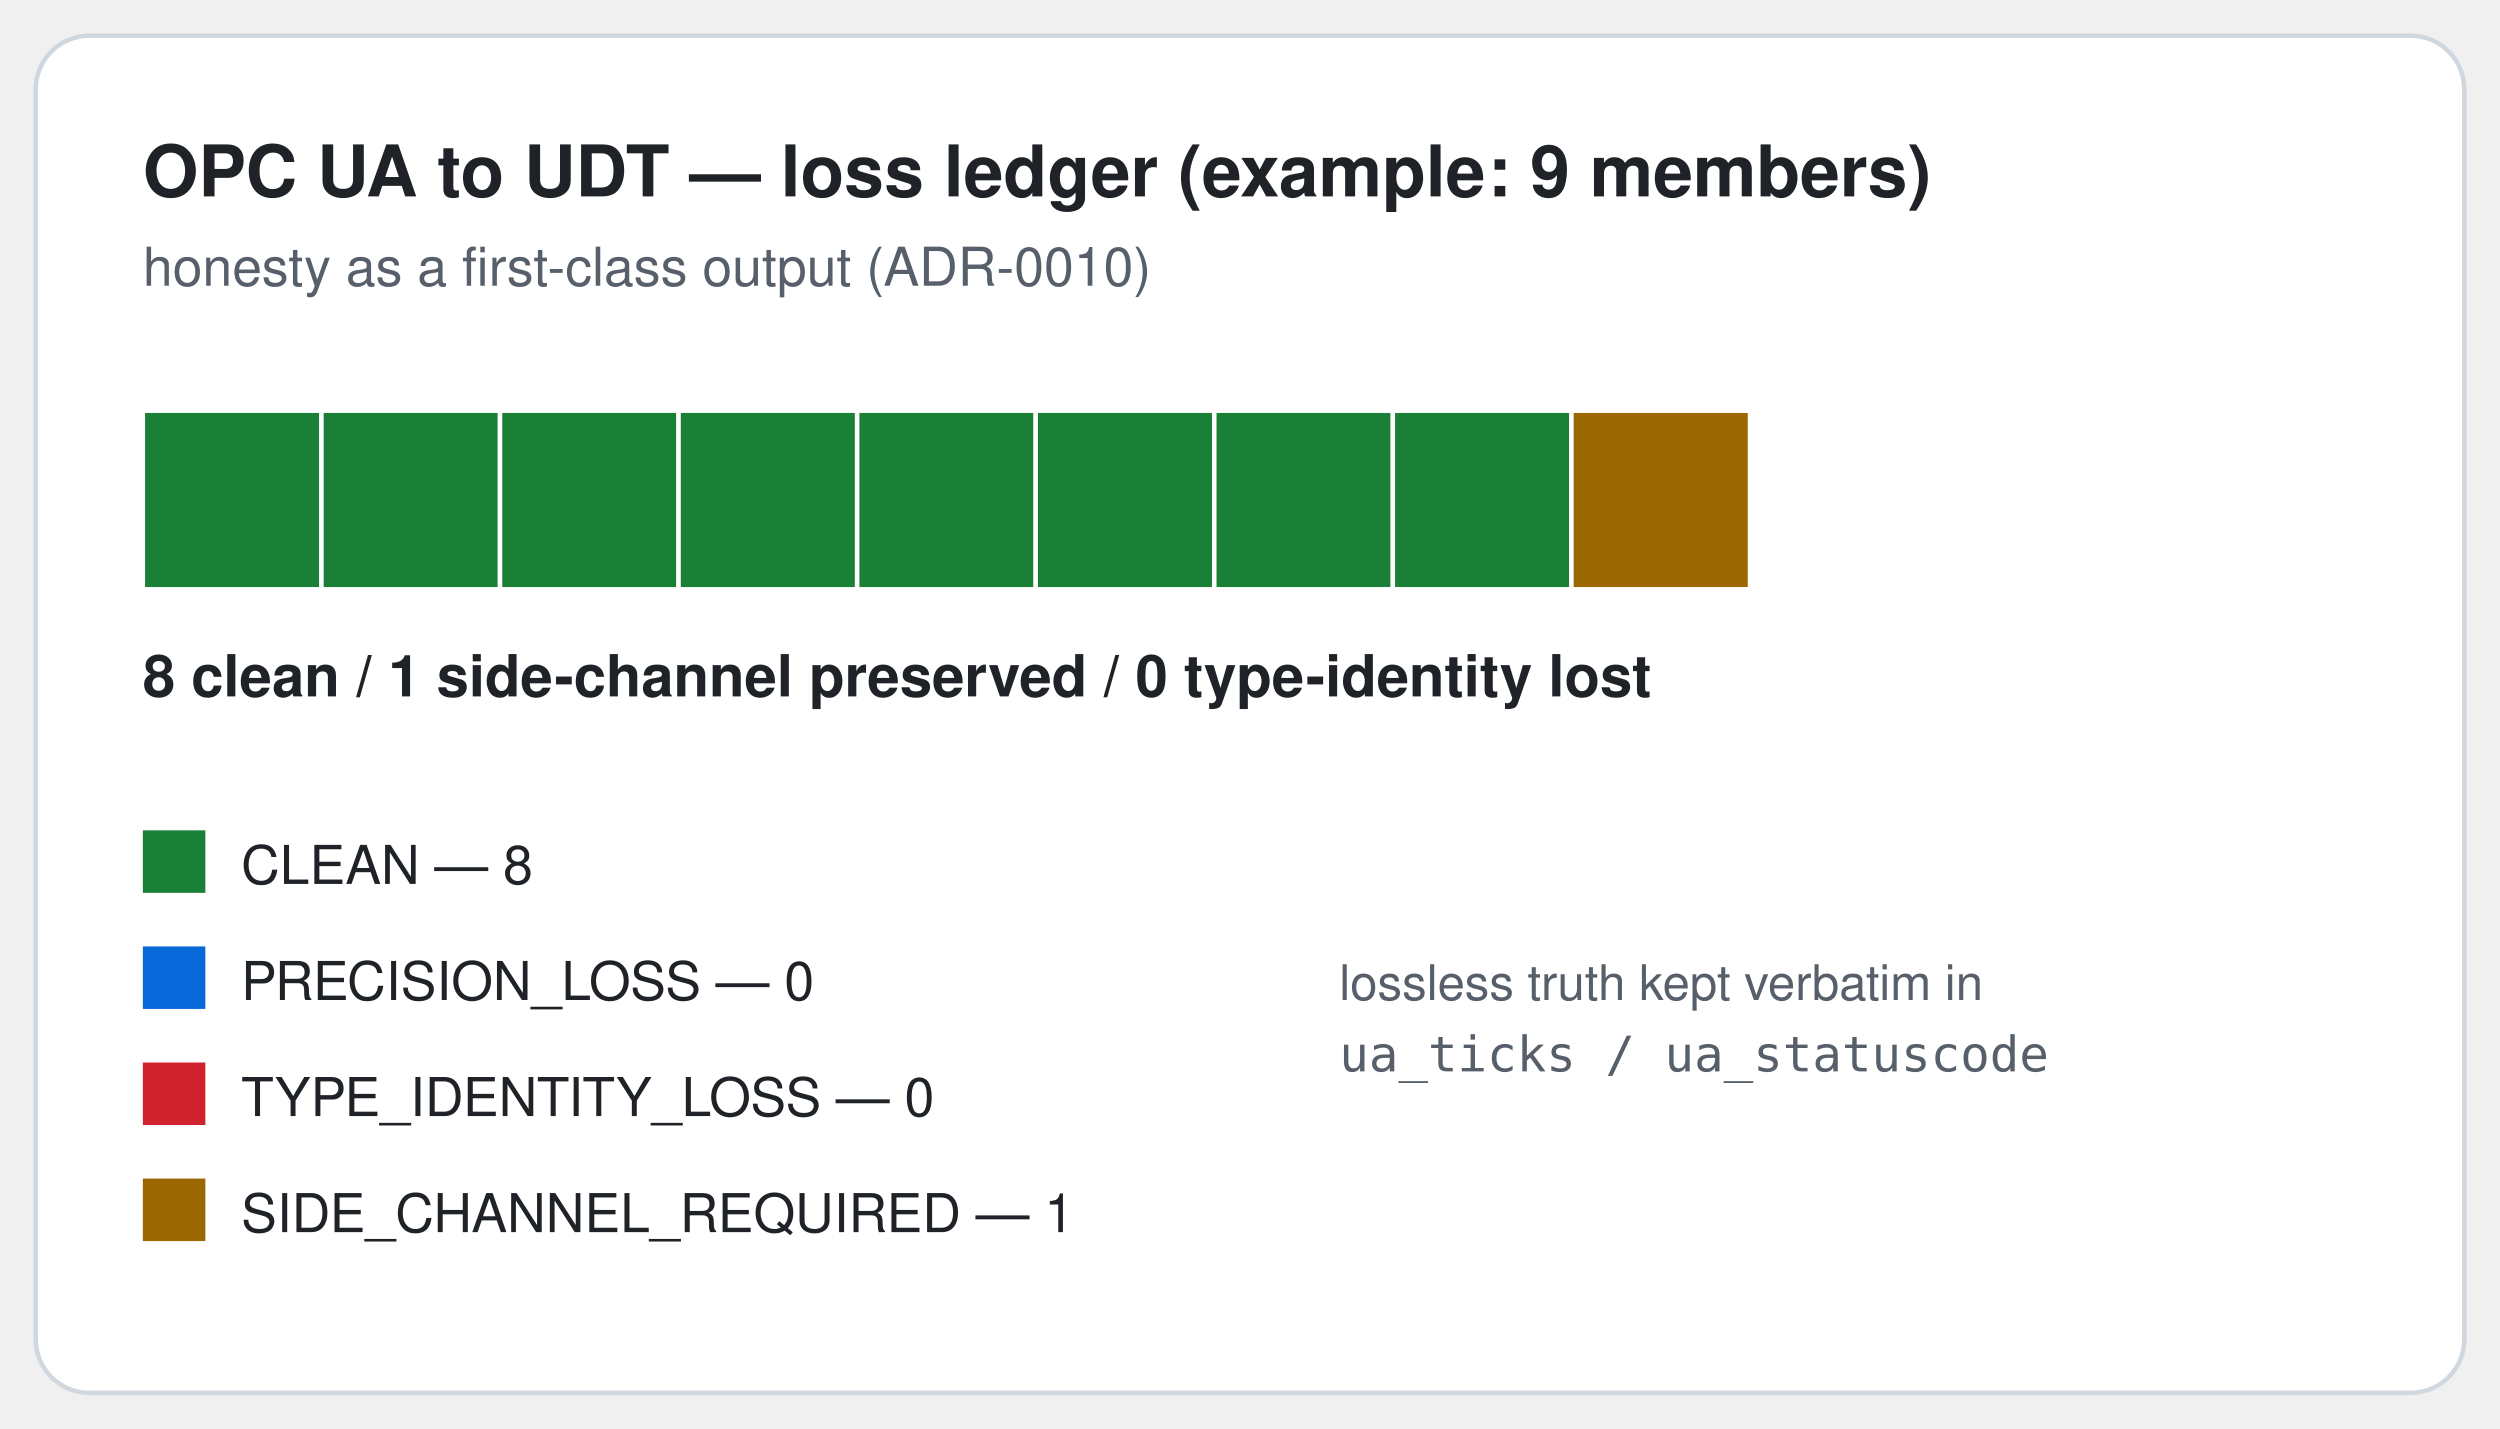
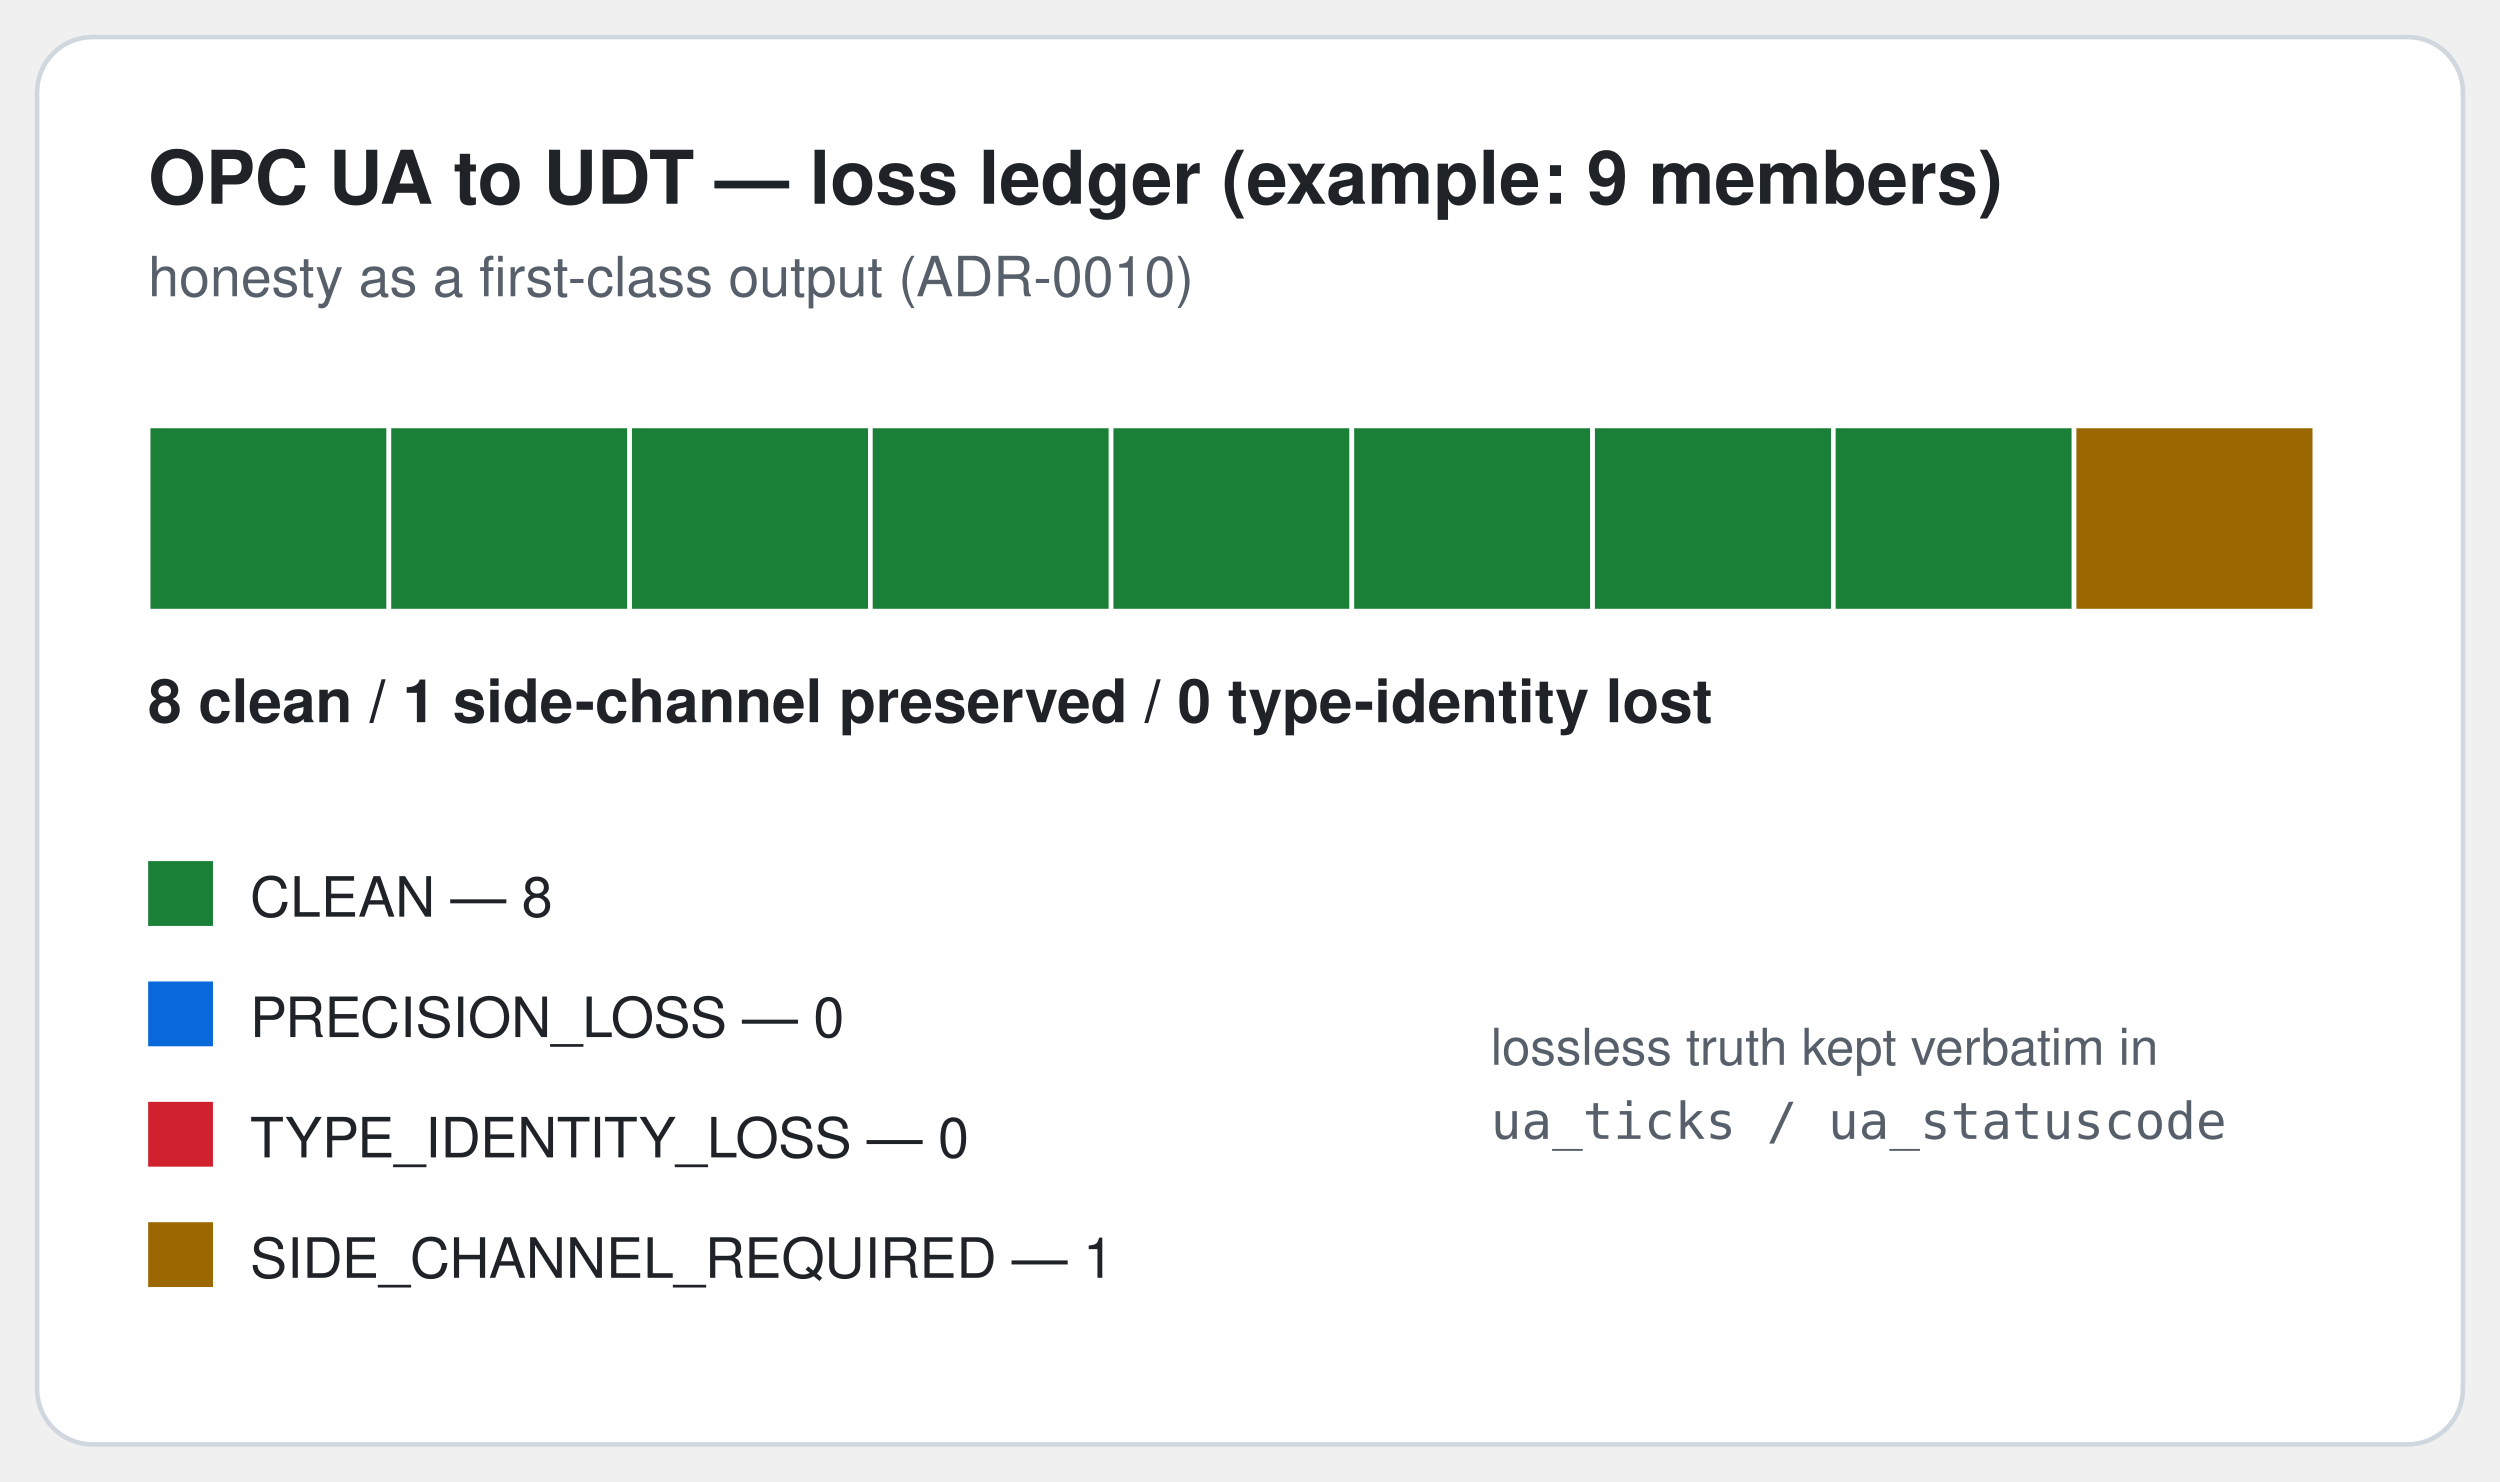
- <svg xmlns="http://www.w3.org/2000/svg" viewBox="0 0 560 320" width="560" height="320" role="img" font-family="-apple-system,Segoe UI,Helvetica,Arial,sans-serif">
-   <rect x="8" y="8" width="544" height="304" rx="12" fill="#ffffff" stroke="#d0d7de" />
+ <svg xmlns="http://www.w3.org/2000/svg" viewBox="0 0 540 320" width="540" height="320" role="img" font-family="-apple-system,Segoe UI,Helvetica,Arial,sans-serif">
+   <rect x="8" y="8" width="524" height="304" rx="12" fill="#ffffff" stroke="#d0d7de" />
  <text x="32" y="44" font-size="16" font-weight="600" fill="#1f2328">OPC UA to UDT — loss ledger (example: 9 members)</text>
  <text x="32" y="64" font-size="12" fill="#57606a">honesty as a first-class output (ADR-0010)</text>
  <g>
-     <rect x="32" y="92" width="40" height="40" fill="#1a7f37" stroke="#ffffff" />
-     <rect x="72" y="92" width="40" height="40" fill="#1a7f37" stroke="#ffffff" />
-     <rect x="112" y="92" width="40" height="40" fill="#1a7f37" stroke="#ffffff" />
-     <rect x="152" y="92" width="40" height="40" fill="#1a7f37" stroke="#ffffff" />
-     <rect x="192" y="92" width="40" height="40" fill="#1a7f37" stroke="#ffffff" />
-     <rect x="232" y="92" width="40" height="40" fill="#1a7f37" stroke="#ffffff" />
-     <rect x="272" y="92" width="40" height="40" fill="#1a7f37" stroke="#ffffff" />
-     <rect x="312" y="92" width="40" height="40" fill="#1a7f37" stroke="#ffffff" />
-     <rect x="352" y="92" width="40" height="40" fill="#9a6700" stroke="#ffffff" />
+     <rect x="32" y="92" width="52" height="40" fill="#1a7f37" stroke="#ffffff" />
+     <rect x="84" y="92" width="52" height="40" fill="#1a7f37" stroke="#ffffff" />
+     <rect x="136" y="92" width="52" height="40" fill="#1a7f37" stroke="#ffffff" />
+     <rect x="188" y="92" width="52" height="40" fill="#1a7f37" stroke="#ffffff" />
+     <rect x="240" y="92" width="52" height="40" fill="#1a7f37" stroke="#ffffff" />
+     <rect x="292" y="92" width="52" height="40" fill="#1a7f37" stroke="#ffffff" />
+     <rect x="344" y="92" width="52" height="40" fill="#1a7f37" stroke="#ffffff" />
+     <rect x="396" y="92" width="52" height="40" fill="#1a7f37" stroke="#ffffff" />
+     <rect x="448" y="92" width="52" height="40" fill="#9a6700" stroke="#ffffff" />
  </g>
  <text x="32" y="156" font-size="13" font-weight="600" fill="#1f2328">8 clean / 1 side-channel preserved / 0 type-identity lost</text>
  <g font-size="12" fill="#1f2328">
    <rect x="32" y="186" width="14" height="14" fill="#1a7f37" />
    <text x="54" y="198">CLEAN — 8</text>
    <rect x="32" y="212" width="14" height="14" fill="#0969da" />
    <text x="54" y="224">PRECISION_LOSS — 0</text>
    <rect x="32" y="238" width="14" height="14" fill="#cf222e" />
    <text x="54" y="250">TYPE_IDENTITY_LOSS — 0</text>
    <rect x="32" y="264" width="14" height="14" fill="#9a6700" />
    <text x="54" y="276">SIDE_CHANNEL_REQUIRED — 1</text>
  </g>
-   <text x="300" y="224" font-size="11" fill="#57606a">lossless truth kept verbatim in</text>
-   <text x="300" y="240" font-size="11" font-family="ui-monospace,Consolas,monospace" fill="#57606a">ua_ticks / ua_statuscode</text>
+   <text x="322" y="230" font-size="11" fill="#57606a">lossless truth kept verbatim in</text>
+   <text x="322" y="246" font-size="11" font-family="ui-monospace,Consolas,monospace" fill="#57606a">ua_ticks / ua_statuscode</text>
</svg>
